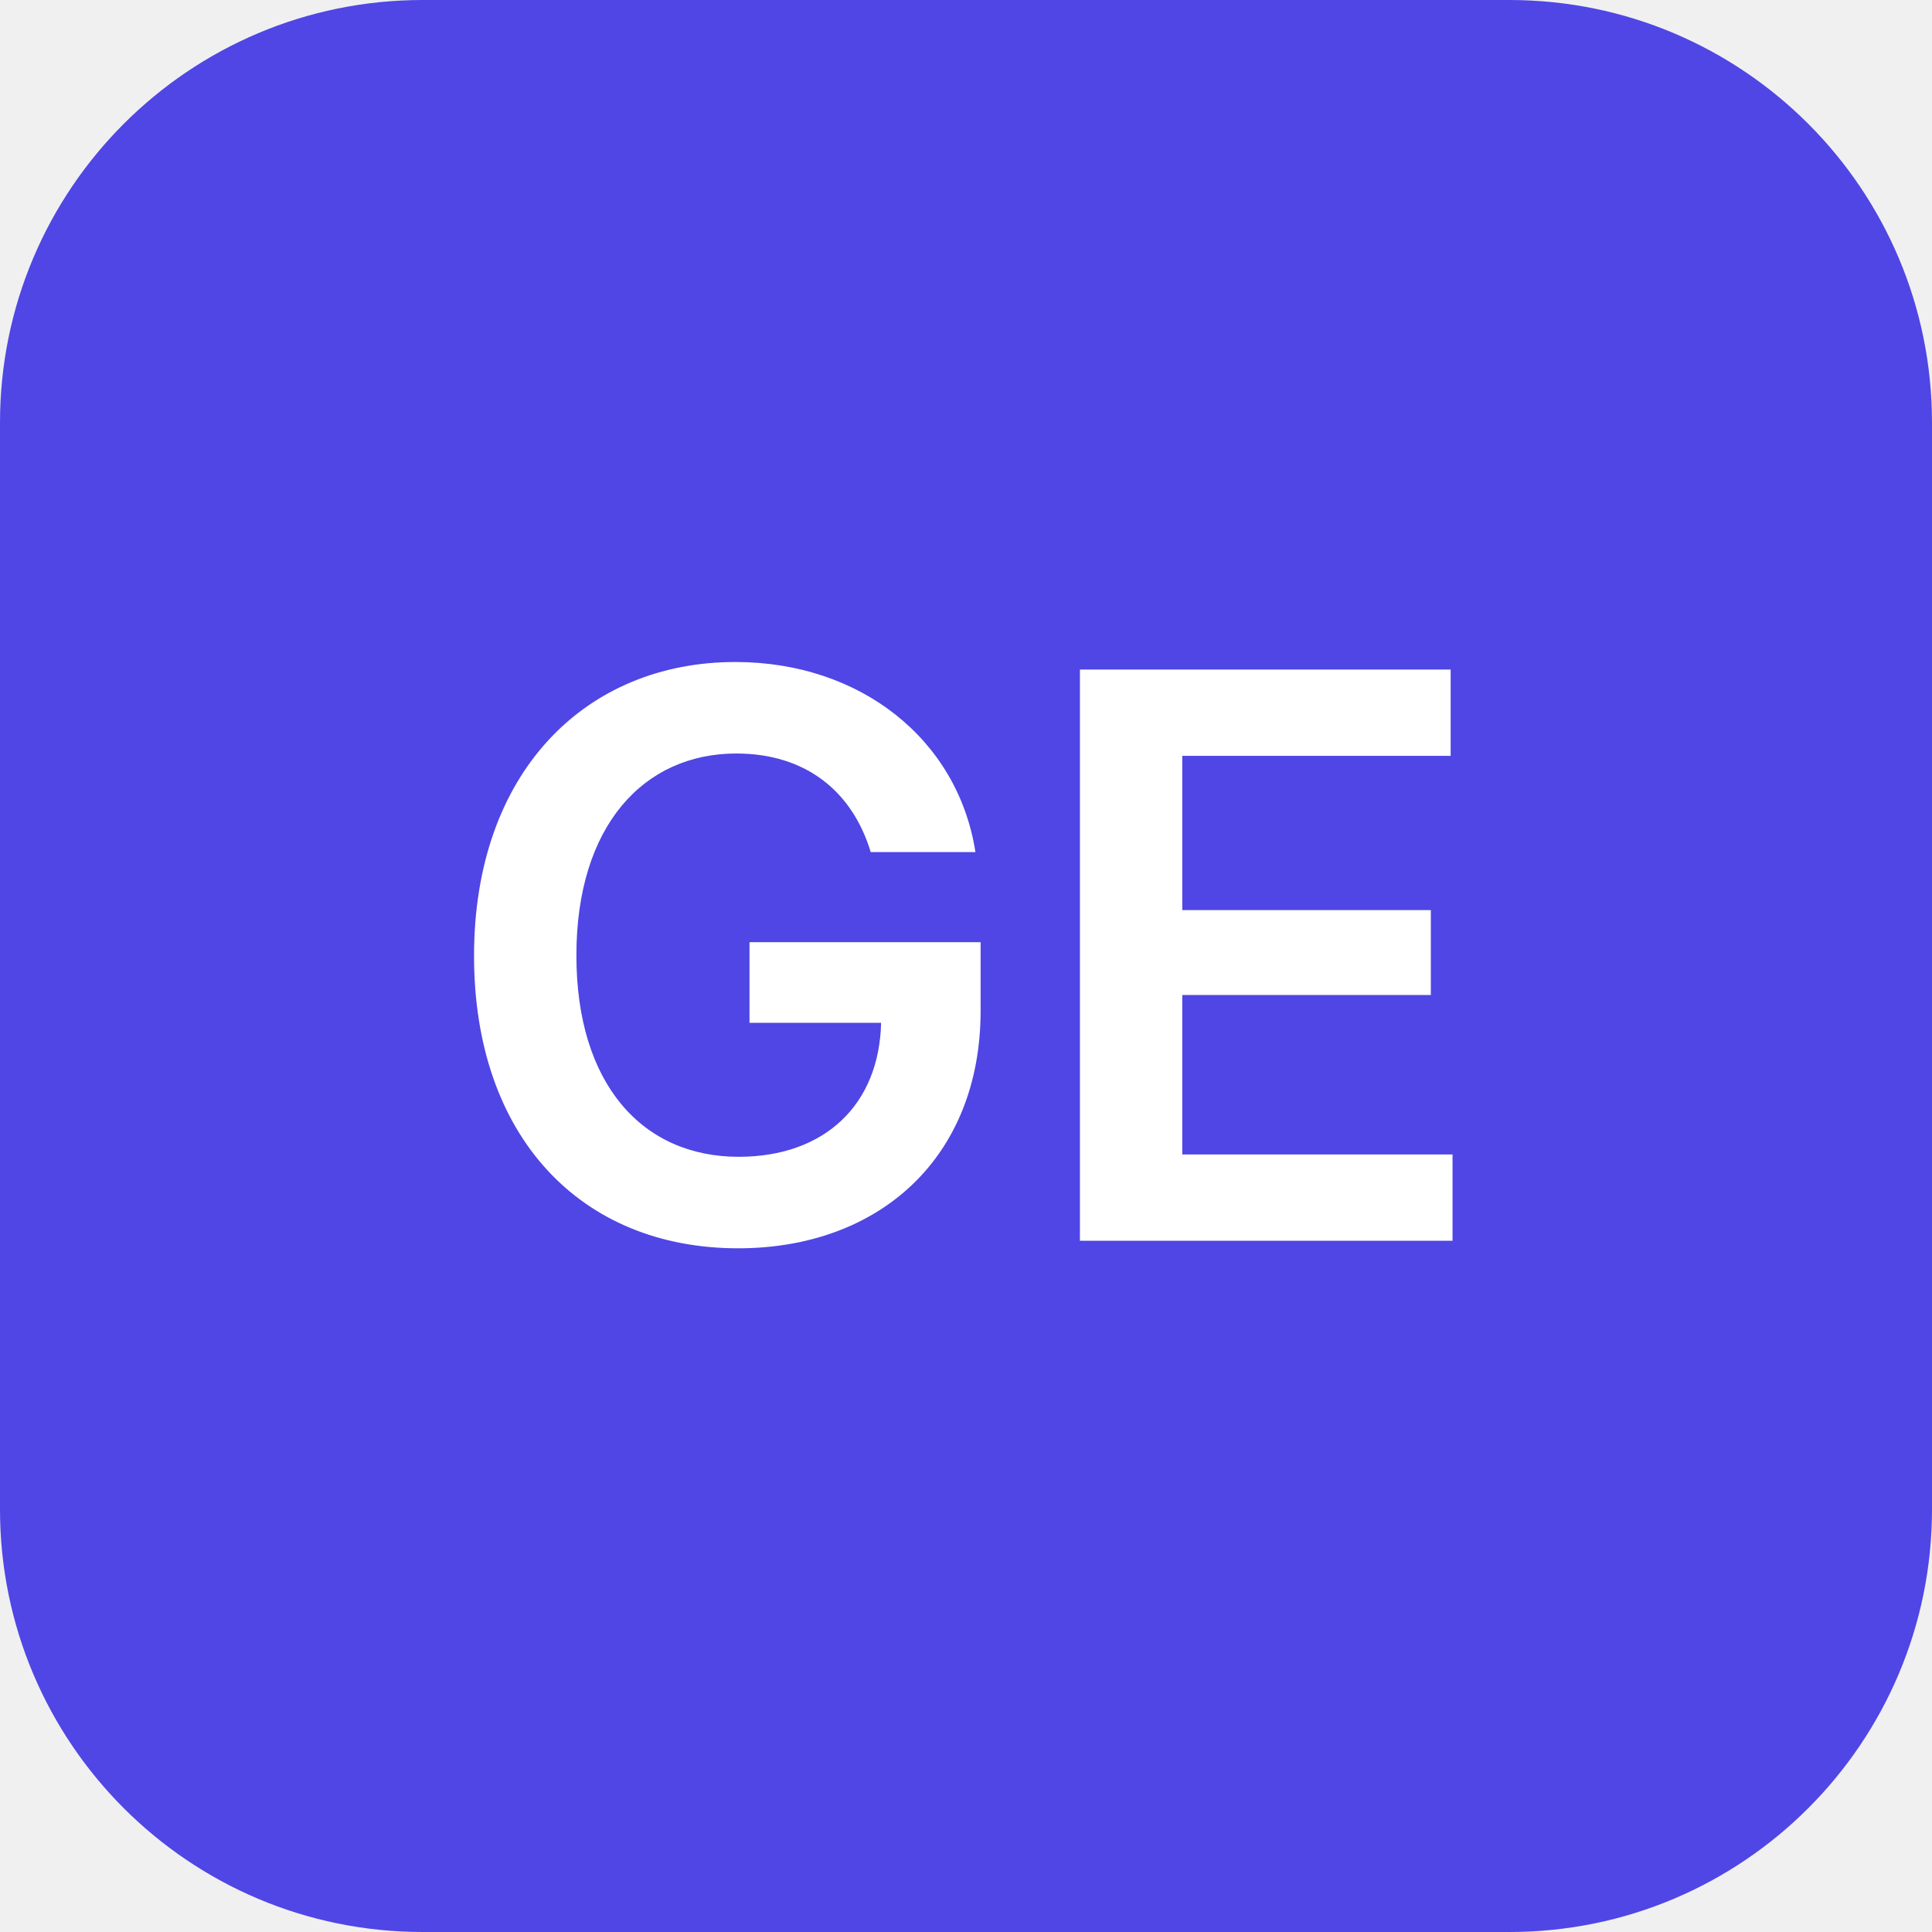
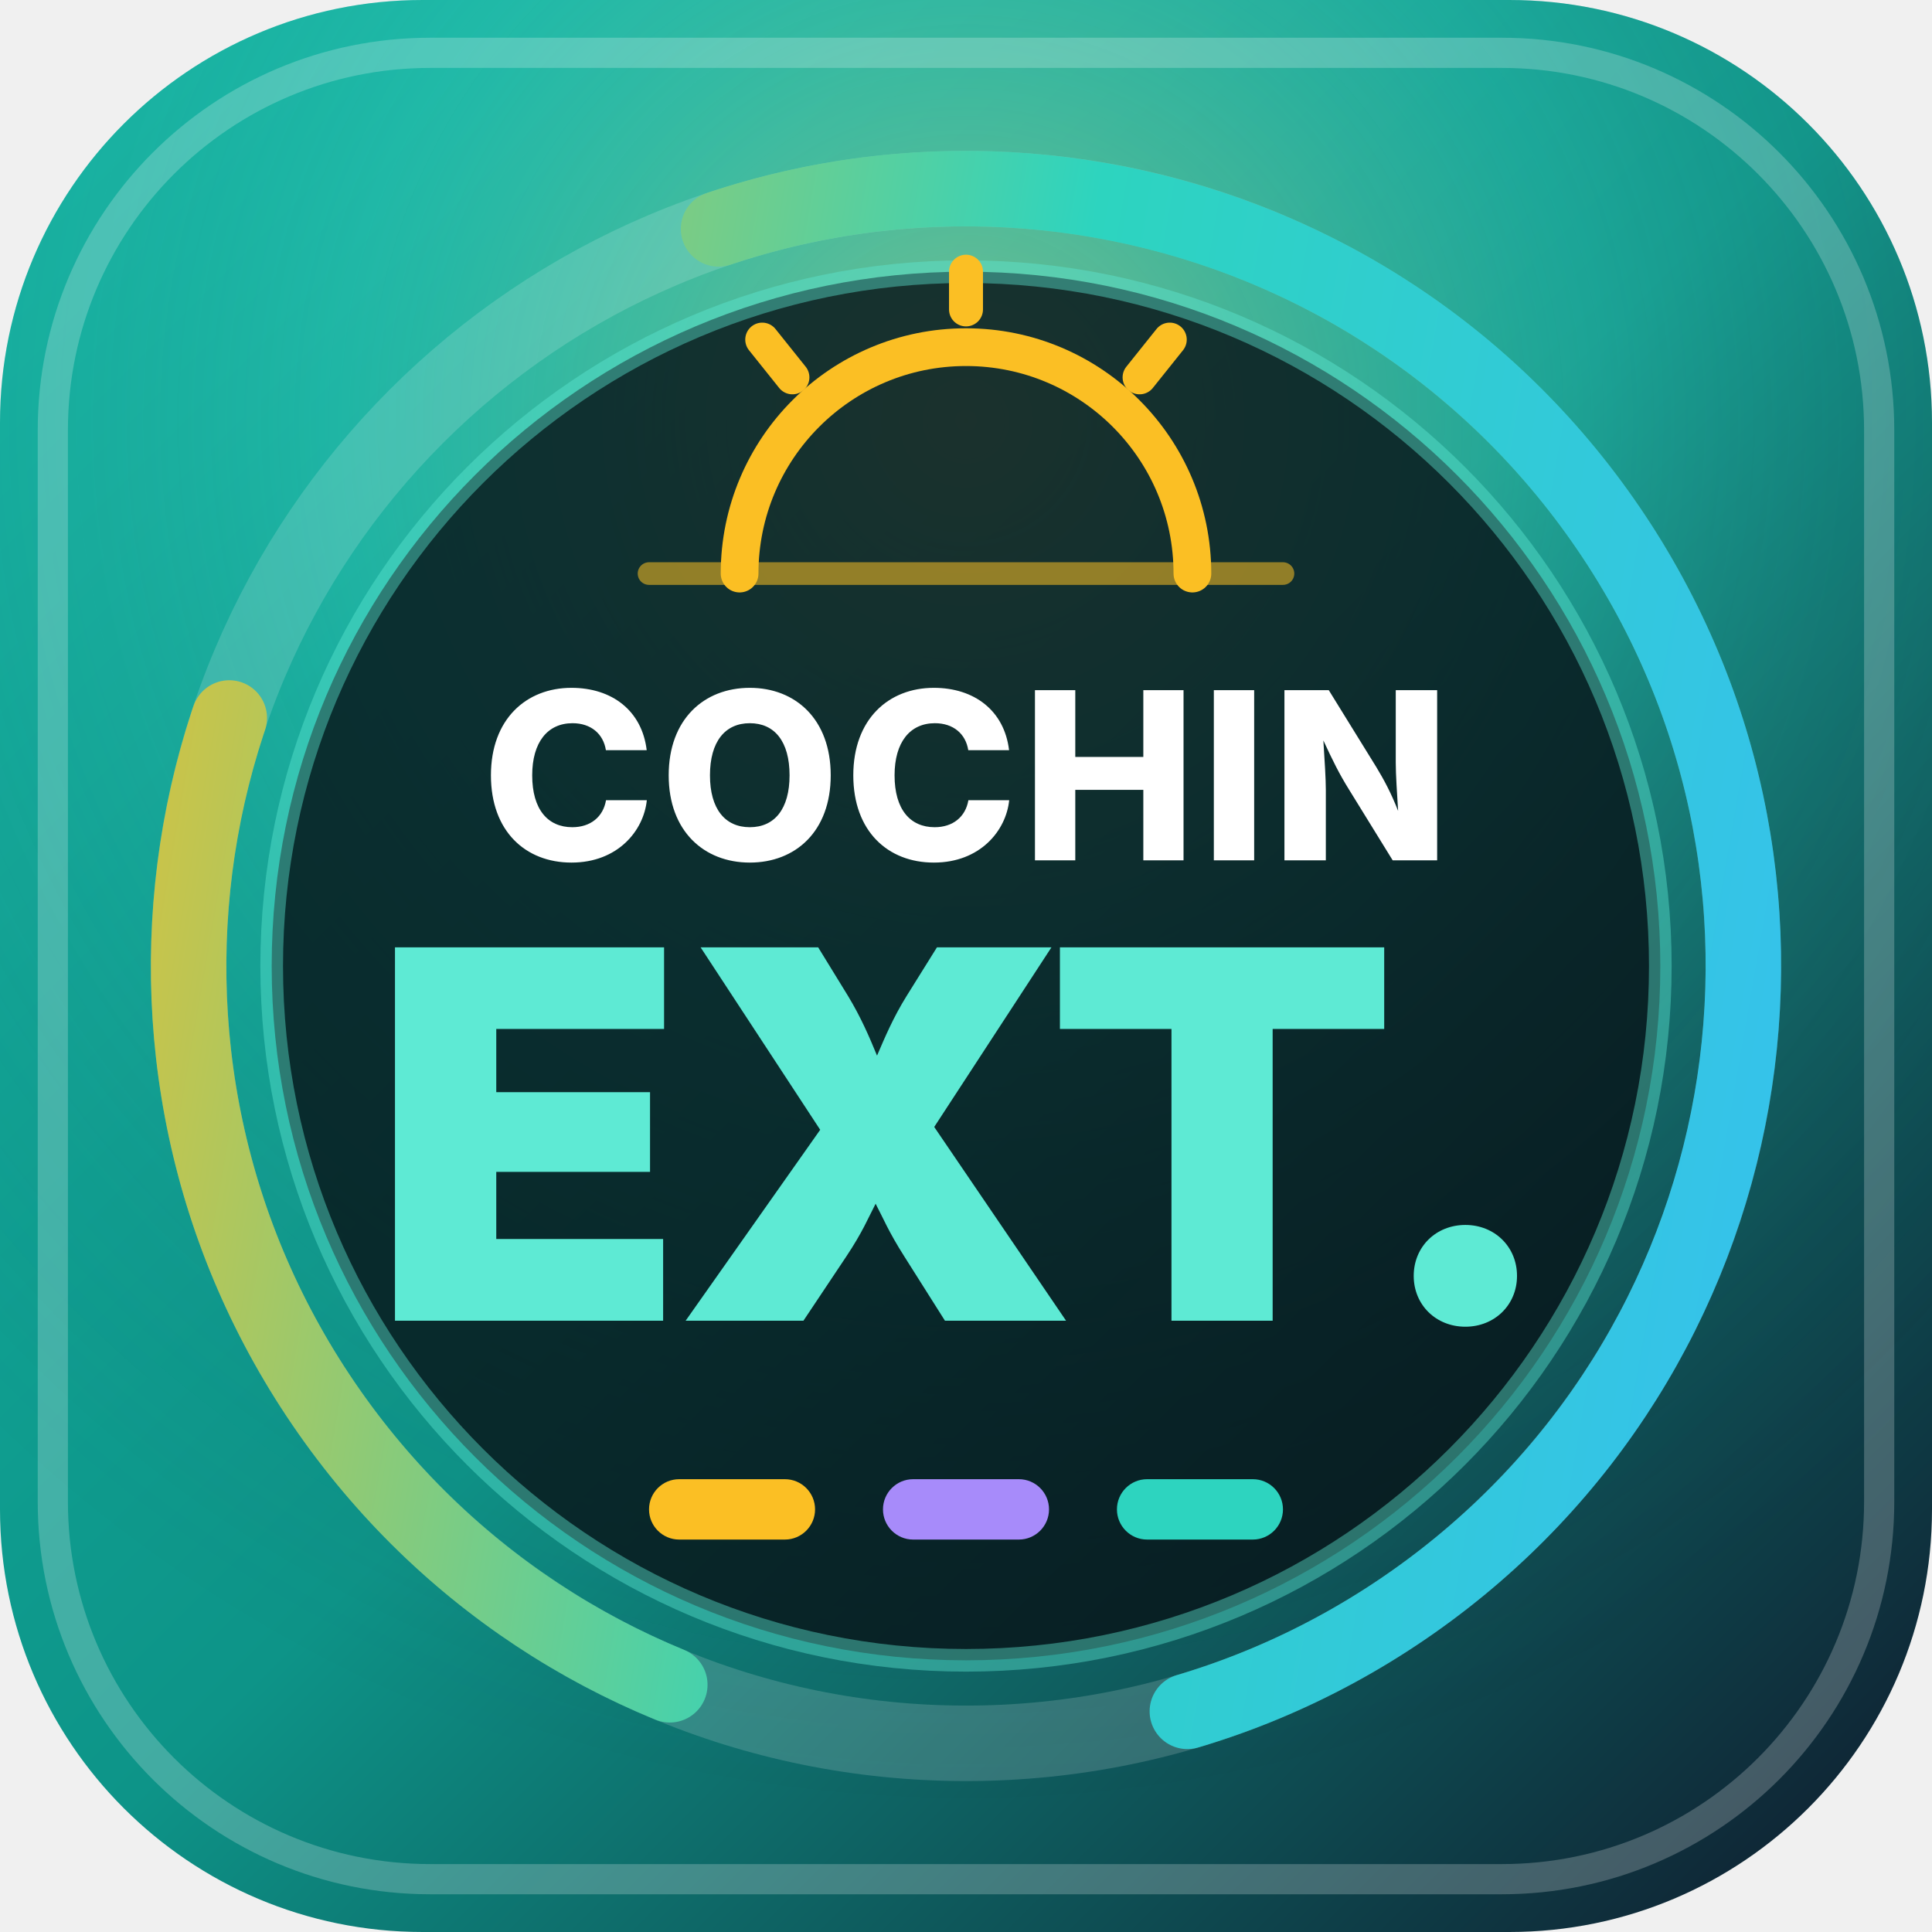
- <svg xmlns="http://www.w3.org/2000/svg" viewBox="0 0 64 64">
-   <rect width="64" height="64" rx="14" fill="#4f46e5" />
-   <text x="32" y="32" dy="0.35em" text-anchor="middle" font-family="ui-sans-serif, system-ui, -apple-system, sans-serif" font-size="26" font-weight="600" fill="#ffffff">GE</text>
+ <svg xmlns="http://www.w3.org/2000/svg" width="256" height="256" viewBox="0 0 256 256">
+   <defs>
+     <linearGradient id="bgGrad" x1="0%" y1="0%" x2="100%" y2="100%">
+       <stop offset="0%" stop-color="#14B8A6" />
+       <stop offset="50%" stop-color="#0D9488" />
+       <stop offset="100%" stop-color="#0F172A" />
+     </linearGradient>
+     <radialGradient id="morningGlow" cx="50%" cy="22%" r="72%">
+       <stop offset="0%" stop-color="#FDE68A" stop-opacity="0.45" />
+       <stop offset="45%" stop-color="#5EEAD4" stop-opacity="0.18" />
+       <stop offset="100%" stop-color="#0F172A" stop-opacity="0" />
+     </radialGradient>
+     <linearGradient id="ringAccent" x1="0%" y1="0%" x2="100%" y2="100%">
+       <stop offset="0%" stop-color="#FBBF24" />
+       <stop offset="50%" stop-color="#2DD4BF" />
+       <stop offset="100%" stop-color="#38BDF8" />
+     </linearGradient>
+   </defs>
+   <rect width="256" height="256" rx="56" fill="url(#bgGrad)" />
+   <rect width="256" height="256" rx="56" fill="url(#morningGlow)" />
+   <rect x="7" y="7" width="242" height="242" rx="50" fill="none" stroke="#FFFFFF" stroke-opacity="0.22" stroke-width="4" />
+   <circle cx="128" cy="128" r="103" fill="none" stroke="#FFFFFF" stroke-opacity="0.16" stroke-width="10" />
+   <circle cx="128" cy="128" r="103" fill="none" stroke="url(#ringAccent)" stroke-width="10" stroke-linecap="round" stroke-dasharray="195 70 155 95" transform="rotate(-35 128 128)" />
+   <circle cx="128" cy="128" r="92" fill="#071318" fill-opacity="0.82" stroke="#5EEAD4" stroke-opacity="0.42" stroke-width="3" />
+   <path d="M98 76 A30 30 0 0 1 158 76" fill="none" stroke="#FBBF24" stroke-width="5" stroke-linecap="round" />
+   <line x1="128" y1="36" x2="128" y2="41" stroke="#FBBF24" stroke-width="4.5" stroke-linecap="round" />
+   <line x1="101" y1="45" x2="105" y2="50" stroke="#FBBF24" stroke-width="4.5" stroke-linecap="round" />
+   <line x1="155" y1="45" x2="151" y2="50" stroke="#FBBF24" stroke-width="4.5" stroke-linecap="round" />
+   <line x1="86" y1="76" x2="170" y2="76" stroke="#FBBF24" stroke-opacity="0.55" stroke-width="3" stroke-linecap="round" />
+   <text x="128" y="114" text-anchor="middle" fill="#FFFFFF" font-family="-apple-system, BlinkMacSystemFont, 'SF Pro Display', 'Segoe UI', sans-serif" font-weight="800" font-size="31" letter-spacing="0.5">COCHIN</text>
+   <text x="128" y="175" text-anchor="middle" fill="#5EEAD4" font-family="-apple-system, BlinkMacSystemFont, 'SF Pro Display', 'Segoe UI', sans-serif" font-weight="900" font-size="68" letter-spacing="-1.5">EXT.</text>
+   <rect x="86" y="196" width="22" height="8" rx="4" fill="#FBBF24" />
+   <rect x="117" y="196" width="22" height="8" rx="4" fill="#A78BFA" />
+   <rect x="148" y="196" width="22" height="8" rx="4" fill="#2DD4BF" />
</svg>
